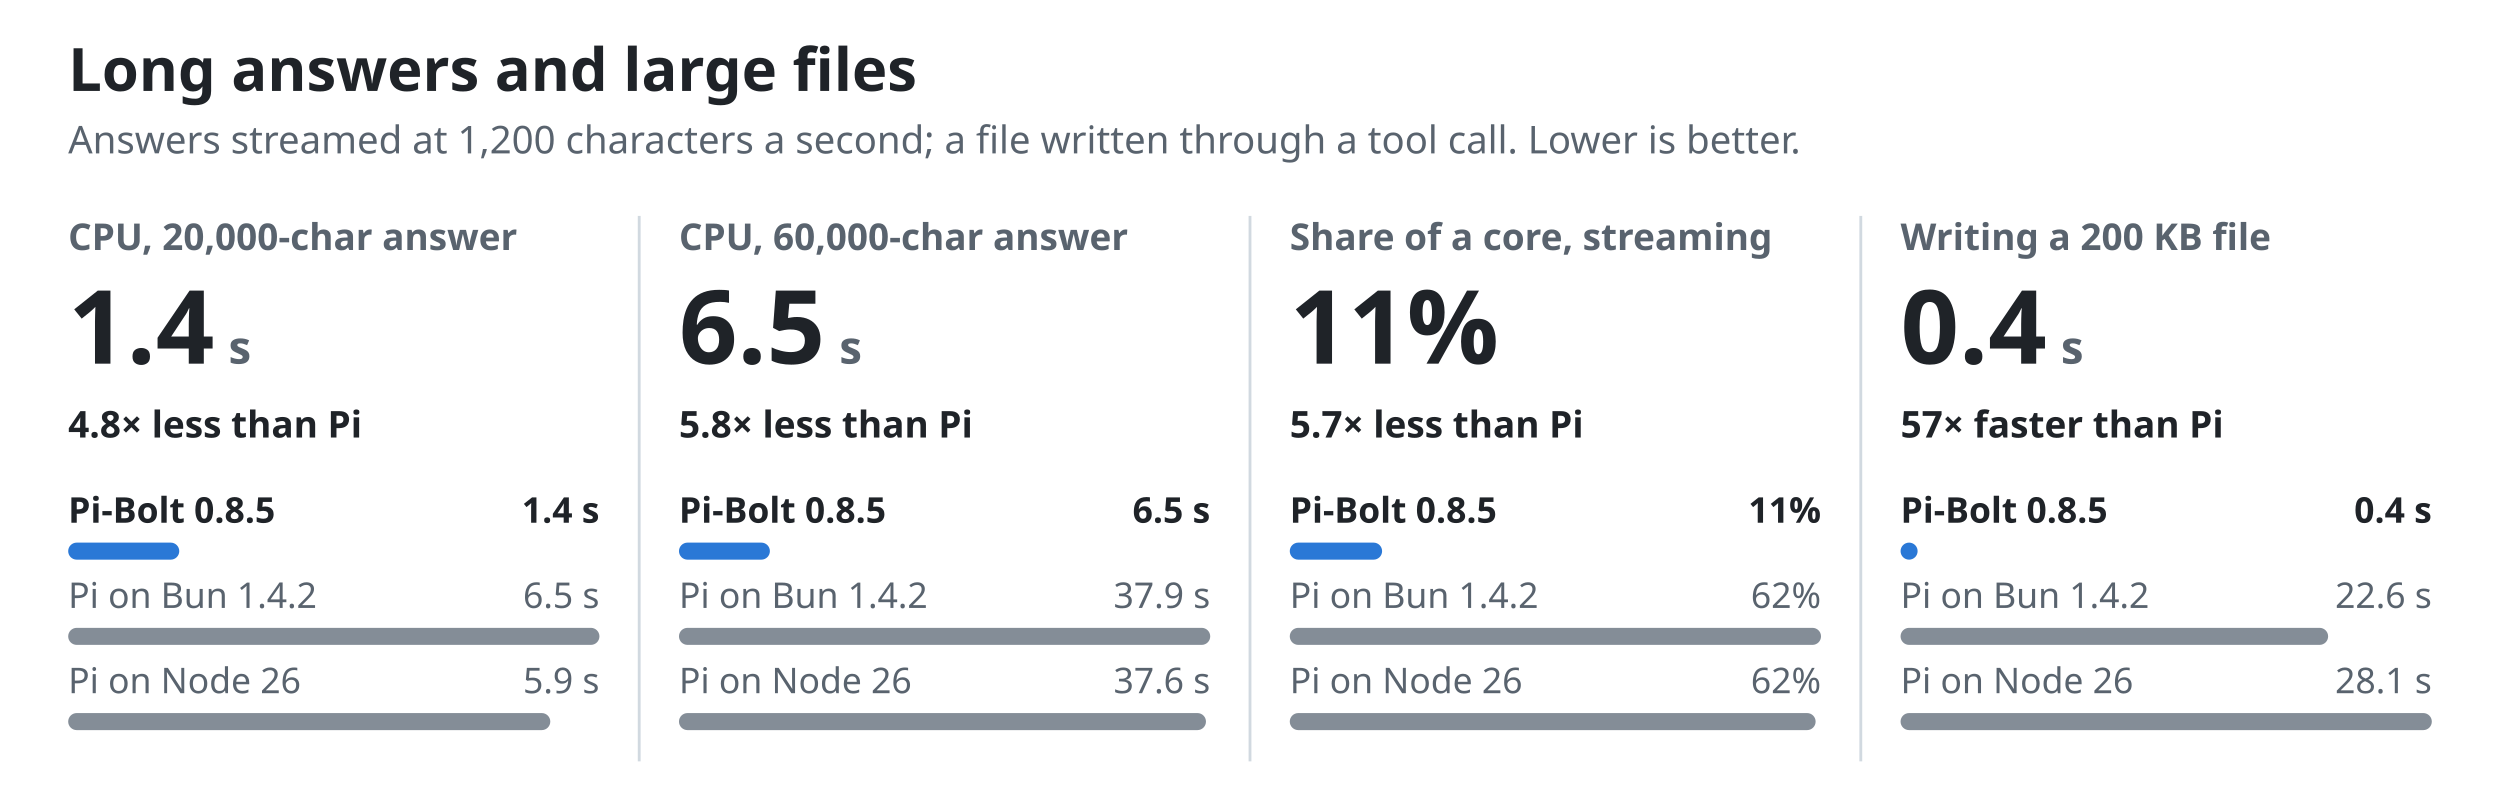
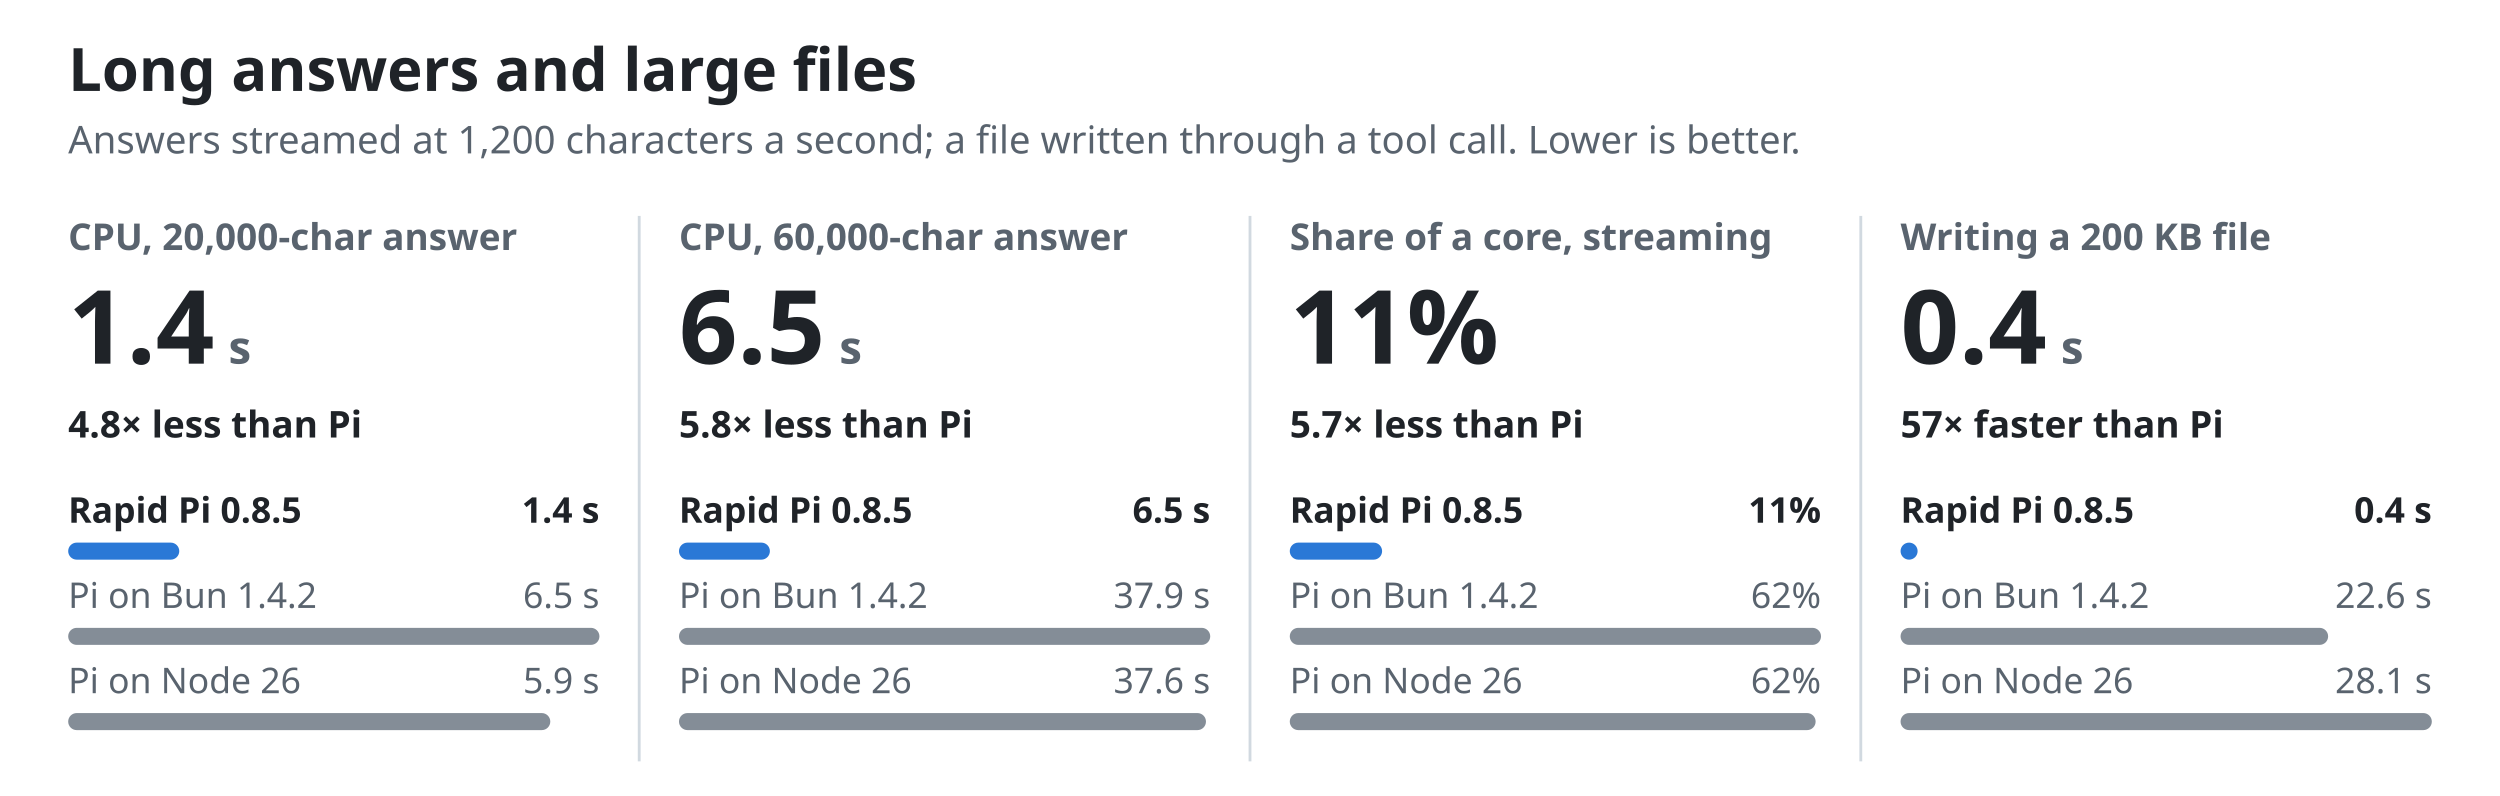
<svg xmlns="http://www.w3.org/2000/svg" width="880" height="280" viewBox="0 0 880 280" role="img" aria-label="Long answers and large files">
  <style>text{font-family:-apple-system, BlinkMacSystemFont, 'Segoe UI', 'Noto Sans', Helvetica, Arial, sans-serif}</style>
  <text x="24" y="32" font-size="21" font-weight="650" fill="#1f2328">Long answers and large files</text>
  <text x="24" y="54" font-size="13.5" fill="#59636e">Answers streamed at 1,200 characters a second; a file written through a tool call. Lower is better.</text>
  <text x="24.0" y="88" font-size="13" font-weight="600" fill="#59636e">CPU, 20,000-char answer</text>
  <text x="24.0" y="128" font-size="36" font-weight="700" fill="#1f2328">1.4<tspan font-size="16" font-weight="600" fill="#59636e" dx="5">s</tspan>
  </text>
  <text x="24.0" y="154" font-size="13" font-weight="600" fill="#1f2328">4.8× less than Pi</text>
-   <text x="24.0" y="184" font-size="12.5" font-weight="650" fill="#1f2328">Pi-Bolt 0.8.5</text>
+   <text x="24.0" y="184" font-size="12.5" font-weight="650" fill="#1f2328">Rapid Pi 0.8.5</text>
  <text x="211.0" y="184" font-size="12.5" font-weight="650" text-anchor="end" fill="#1f2328">1.4 s</text>
  <rect x="24.0" y="191" width="39.1" height="6" rx="3" fill="#2a78d6" />
  <text x="24.0" y="214" font-size="12.5" font-weight="400" fill="#59636e">Pi on Bun 1.4.2</text>
  <text x="211.0" y="214" font-size="12.5" font-weight="400" text-anchor="end" fill="#59636e">6.5 s</text>
  <rect x="24.0" y="221" width="187.0" height="6" rx="3" fill="#848d97" />
  <text x="24.0" y="244" font-size="12.5" font-weight="400" fill="#59636e">Pi on Node 26</text>
  <text x="211.0" y="244" font-size="12.5" font-weight="400" text-anchor="end" fill="#59636e">5.9 s</text>
  <rect x="24.0" y="251" width="169.7" height="6" rx="3" fill="#848d97" />
  <line x1="225.0" y1="76" x2="225.0" y2="268" stroke="#d1d9e0" />
  <text x="239.0" y="88" font-size="13" font-weight="600" fill="#59636e">CPU, 60,000-char answer</text>
  <text x="239.0" y="128" font-size="36" font-weight="700" fill="#1f2328">6.5<tspan font-size="16" font-weight="600" fill="#59636e" dx="5">s</tspan>
  </text>
  <text x="239.0" y="154" font-size="13" font-weight="600" fill="#1f2328">5.8× less than Pi</text>
-   <text x="239.0" y="184" font-size="12.5" font-weight="650" fill="#1f2328">Pi-Bolt 0.8.5</text>
+   <text x="239.0" y="184" font-size="12.5" font-weight="650" fill="#1f2328">Rapid Pi 0.8.5</text>
  <text x="426.0" y="184" font-size="12.5" font-weight="650" text-anchor="end" fill="#1f2328">6.5 s</text>
  <rect x="239.0" y="191" width="32.0" height="6" rx="3" fill="#2a78d6" />
  <text x="239.0" y="214" font-size="12.5" font-weight="400" fill="#59636e">Pi on Bun 1.4.2</text>
  <text x="426.0" y="214" font-size="12.5" font-weight="400" text-anchor="end" fill="#59636e">37.9 s</text>
  <rect x="239.0" y="221" width="187.0" height="6" rx="3" fill="#848d97" />
  <text x="239.0" y="244" font-size="12.5" font-weight="400" fill="#59636e">Pi on Node 26</text>
  <text x="426.0" y="244" font-size="12.5" font-weight="400" text-anchor="end" fill="#59636e">37.6 s</text>
  <rect x="239.0" y="251" width="185.5" height="6" rx="3" fill="#848d97" />
  <line x1="440.0" y1="76" x2="440.0" y2="268" stroke="#d1d9e0" />
  <text x="454.0" y="88" font-size="13" font-weight="600" fill="#59636e">Share of a core, streaming</text>
  <text x="454.0" y="128" font-size="36" font-weight="700" fill="#1f2328">11%</text>
  <text x="454.0" y="154" font-size="13" font-weight="600" fill="#1f2328">5.7× less than Pi</text>
-   <text x="454.0" y="184" font-size="12.5" font-weight="650" fill="#1f2328">Pi-Bolt 0.8.5</text>
+   <text x="454.0" y="184" font-size="12.5" font-weight="650" fill="#1f2328">Rapid Pi 0.8.5</text>
  <text x="641.0" y="184" font-size="12.5" font-weight="650" text-anchor="end" fill="#1f2328">11%</text>
  <rect x="454.0" y="191" width="32.5" height="6" rx="3" fill="#2a78d6" />
  <text x="454.0" y="214" font-size="12.5" font-weight="400" fill="#59636e">Pi on Bun 1.4.2</text>
  <text x="641.0" y="214" font-size="12.5" font-weight="400" text-anchor="end" fill="#59636e">62%</text>
  <rect x="454.0" y="221" width="187.0" height="6" rx="3" fill="#848d97" />
  <text x="454.0" y="244" font-size="12.5" font-weight="400" fill="#59636e">Pi on Node 26</text>
  <text x="641.0" y="244" font-size="12.5" font-weight="400" text-anchor="end" fill="#59636e">62%</text>
  <rect x="454.0" y="251" width="185.1" height="6" rx="3" fill="#848d97" />
  <line x1="655.0" y1="76" x2="655.0" y2="268" stroke="#d1d9e0" />
  <text x="669.0" y="88" font-size="13" font-weight="600" fill="#59636e">Writing a 200 KB file</text>
  <text x="669.0" y="128" font-size="36" font-weight="700" fill="#1f2328">0.4<tspan font-size="16" font-weight="600" fill="#59636e" dx="5">s</tspan>
  </text>
  <text x="669.0" y="154" font-size="13" font-weight="600" fill="#1f2328">57× faster than Pi</text>
-   <text x="669.0" y="184" font-size="12.5" font-weight="650" fill="#1f2328">Pi-Bolt 0.8.5</text>
+   <text x="669.0" y="184" font-size="12.5" font-weight="650" fill="#1f2328">Rapid Pi 0.8.5</text>
  <text x="856.0" y="184" font-size="12.5" font-weight="650" text-anchor="end" fill="#1f2328">0.4 s</text>
  <rect x="669.0" y="191" width="6.0" height="6" rx="3" fill="#2a78d6" />
  <text x="669.0" y="214" font-size="12.5" font-weight="400" fill="#59636e">Pi on Bun 1.4.2</text>
  <text x="856.0" y="214" font-size="12.5" font-weight="400" text-anchor="end" fill="#59636e">22.6 s</text>
  <rect x="669.0" y="221" width="150.5" height="6" rx="3" fill="#848d97" />
  <text x="669.0" y="244" font-size="12.5" font-weight="400" fill="#59636e">Pi on Node 26</text>
  <text x="856.0" y="244" font-size="12.5" font-weight="400" text-anchor="end" fill="#59636e">28.1 s</text>
  <rect x="669.0" y="251" width="187.0" height="6" rx="3" fill="#848d97" />
</svg>
